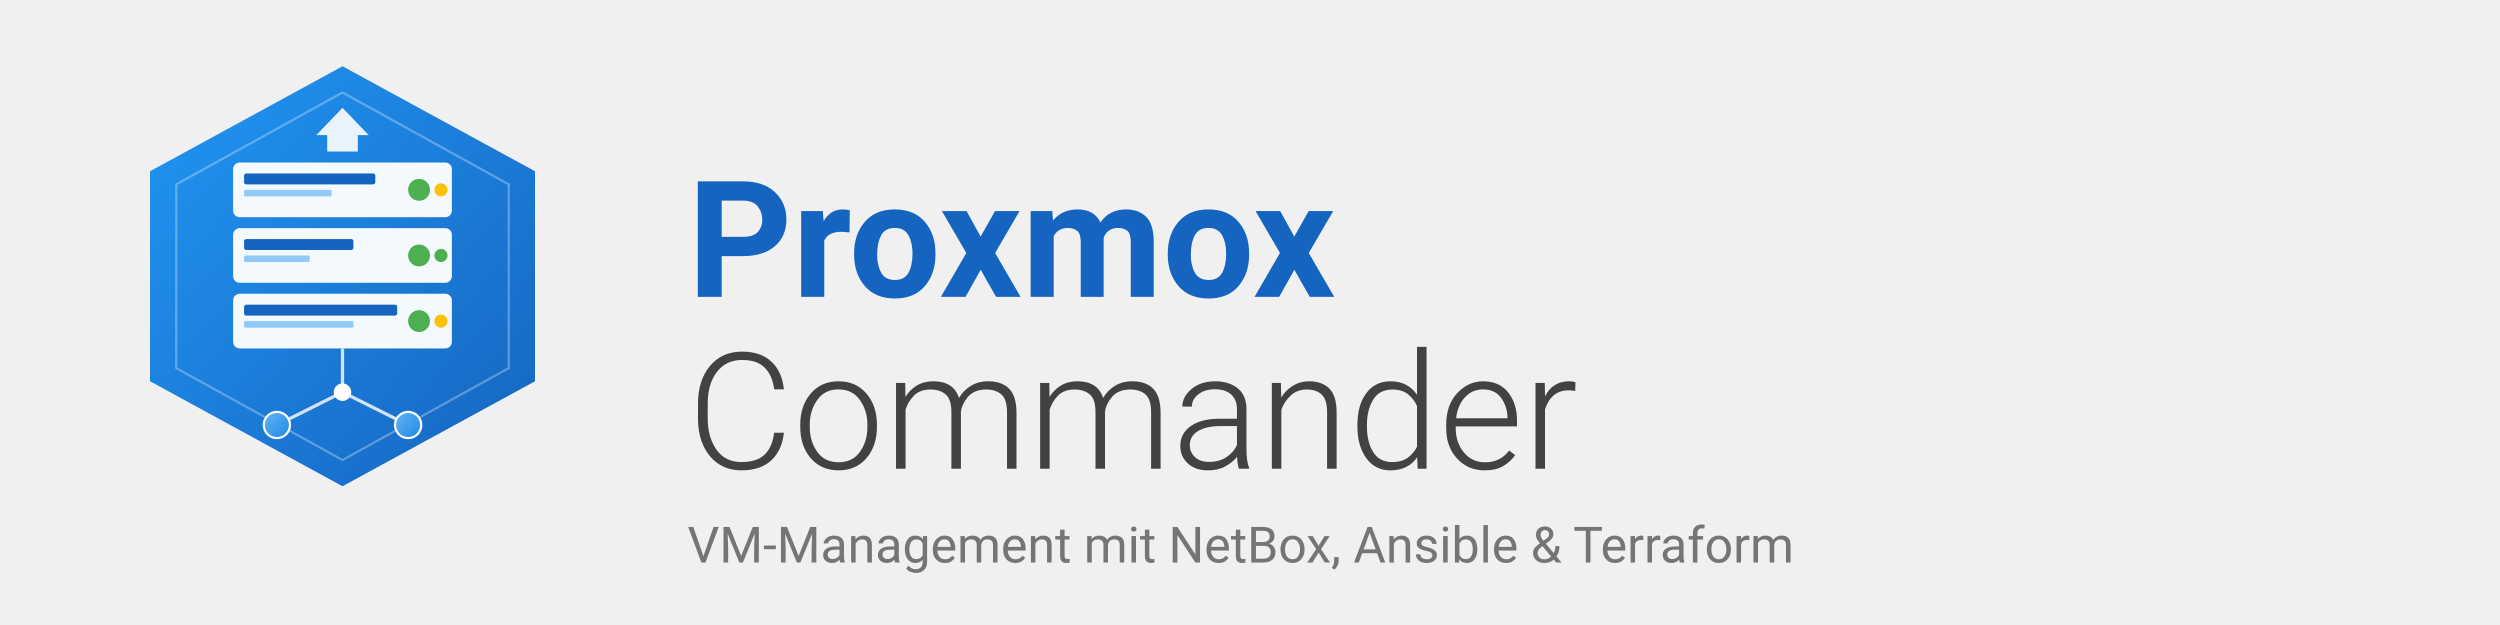
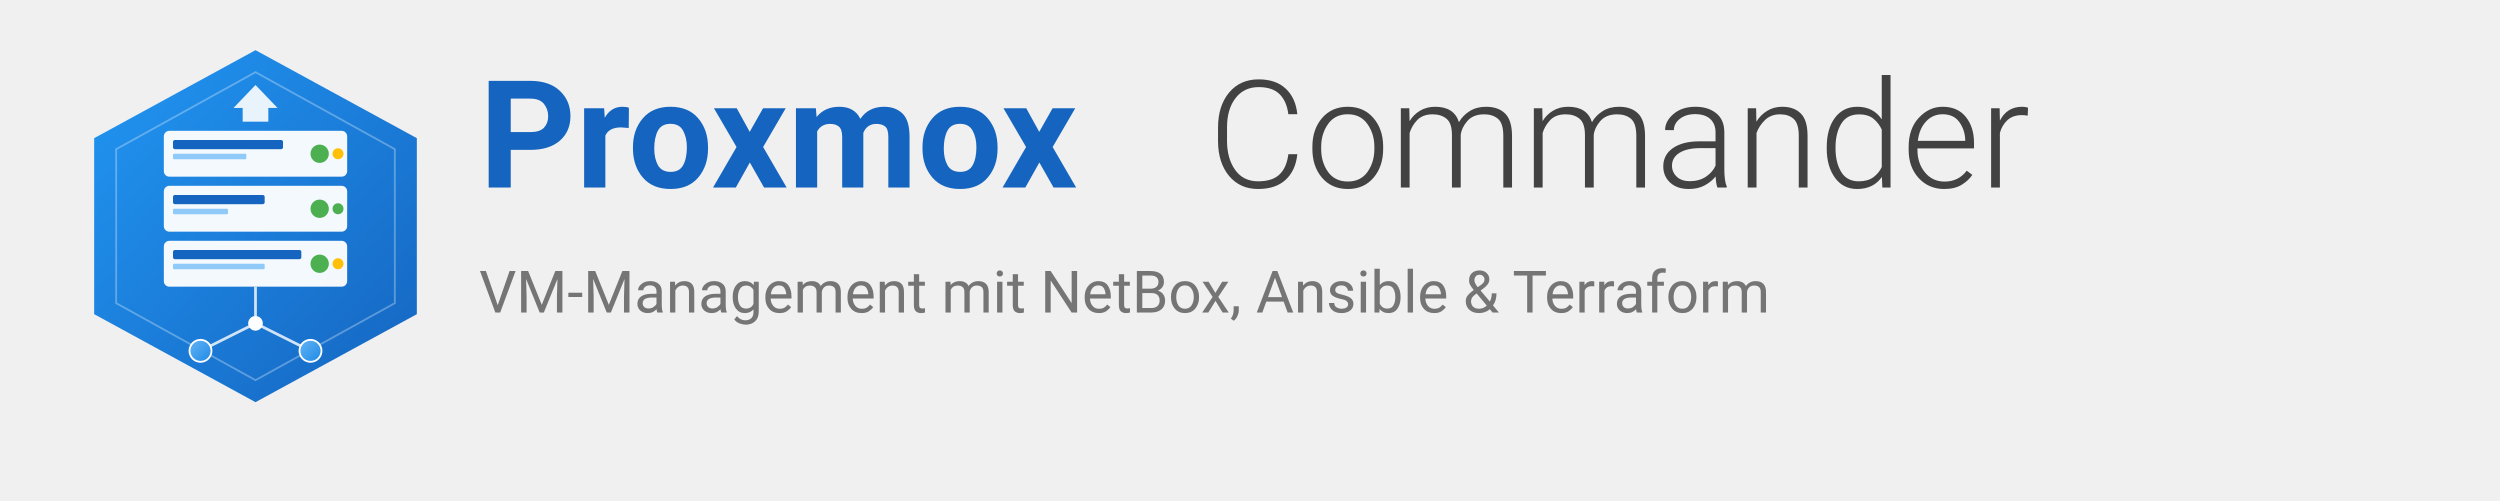
- <svg xmlns="http://www.w3.org/2000/svg" viewBox="0 0 800 200" width="800" height="200">
+ <svg xmlns="http://www.w3.org/2000/svg" viewBox="0 0 600 120" width="600" height="120">
  <defs>
    <linearGradient id="mainGrad" x1="0%" y1="0%" x2="100%" y2="100%">
      <stop offset="0%" style="stop-color:#2196F3" />
      <stop offset="100%" style="stop-color:#1565C0" />
    </linearGradient>
    <linearGradient id="accentGrad" x1="0%" y1="0%" x2="100%" y2="100%">
      <stop offset="0%" style="stop-color:#64B5F6" />
      <stop offset="100%" style="stop-color:#1E88E5" />
    </linearGradient>
  </defs>
-   <g transform="translate(20, 10) scale(0.35)">
+   <g transform="translate(5, 5) scale(0.22)">
    <polygon points="256,32 432,128 432,320 256,416 80,320 80,128" fill="url(#mainGrad)" />
    <polygon points="256,56 408,140 408,308 256,392 104,308 104,140" fill="none" stroke="#ffffff" stroke-width="2" opacity="0.3" />
    <rect x="156" y="120" width="200" height="50" rx="6" fill="#ffffff" opacity="0.95" />
    <rect x="166" y="130" width="120" height="10" rx="2" fill="#1565C0" />
    <rect x="166" y="145" width="80" height="6" rx="1" fill="#90CAF9" />
    <circle cx="326" cy="145" r="10" fill="#4CAF50" />
    <circle cx="346" cy="145" r="6" fill="#FFC107" />
    <rect x="156" y="180" width="200" height="50" rx="6" fill="#ffffff" opacity="0.95" />
    <rect x="166" y="190" width="100" height="10" rx="2" fill="#1565C0" />
    <rect x="166" y="205" width="60" height="6" rx="1" fill="#90CAF9" />
    <circle cx="326" cy="205" r="10" fill="#4CAF50" />
    <circle cx="346" cy="205" r="6" fill="#4CAF50" />
    <rect x="156" y="240" width="200" height="50" rx="6" fill="#ffffff" opacity="0.95" />
    <rect x="166" y="250" width="140" height="10" rx="2" fill="#1565C0" />
    <rect x="166" y="265" width="100" height="6" rx="1" fill="#90CAF9" />
    <circle cx="326" cy="265" r="10" fill="#4CAF50" />
    <circle cx="346" cy="265" r="6" fill="#FFC107" />
    <line x1="256" y1="290" x2="256" y2="330" stroke="#ffffff" stroke-width="3" opacity="0.8" />
    <line x1="256" y1="330" x2="196" y2="360" stroke="#ffffff" stroke-width="3" opacity="0.8" />
    <line x1="256" y1="330" x2="316" y2="360" stroke="#ffffff" stroke-width="3" opacity="0.8" />
    <circle cx="256" cy="330" r="8" fill="#ffffff" />
    <circle cx="196" cy="360" r="12" fill="url(#accentGrad)" stroke="#ffffff" stroke-width="2" />
    <circle cx="316" cy="360" r="12" fill="url(#accentGrad)" stroke="#ffffff" stroke-width="2" />
    <polygon points="256,70 280,95 270,95 270,110 242,110 242,95 232,95" fill="#ffffff" opacity="0.9" />
  </g>
-   <text x="220" y="95" font-family="Segoe UI, Roboto, Arial, sans-serif" font-size="52" font-weight="700" fill="#1565C0">
-     Proxmox
-   </text>
-   <text x="220" y="150" font-family="Segoe UI, Roboto, Arial, sans-serif" font-size="52" font-weight="300" fill="#424242">
-     Commander
-   </text>
-   <text x="220" y="180" font-family="Segoe UI, Roboto, Arial, sans-serif" font-size="16" fill="#757575">
-     VM-Management mit NetBox, Ansible &amp; Terraform
-   </text>
+   <g transform="translate(115, 0)">
+     <text x="0" y="45" font-family="Segoe UI, Roboto, Arial, sans-serif" font-size="36" font-weight="700" fill="#1565C0">
+       Proxmox
+     </text>
+     <text x="175" y="45" font-family="Segoe UI, Roboto, Arial, sans-serif" font-size="36" font-weight="300" fill="#424242">
+       Commander
+     </text>
+     <text x="0" y="75" font-family="Segoe UI, Roboto, Arial, sans-serif" font-size="14" fill="#757575">
+       VM-Management mit NetBox, Ansible &amp; Terraform
+     </text>
+   </g>
</svg>
